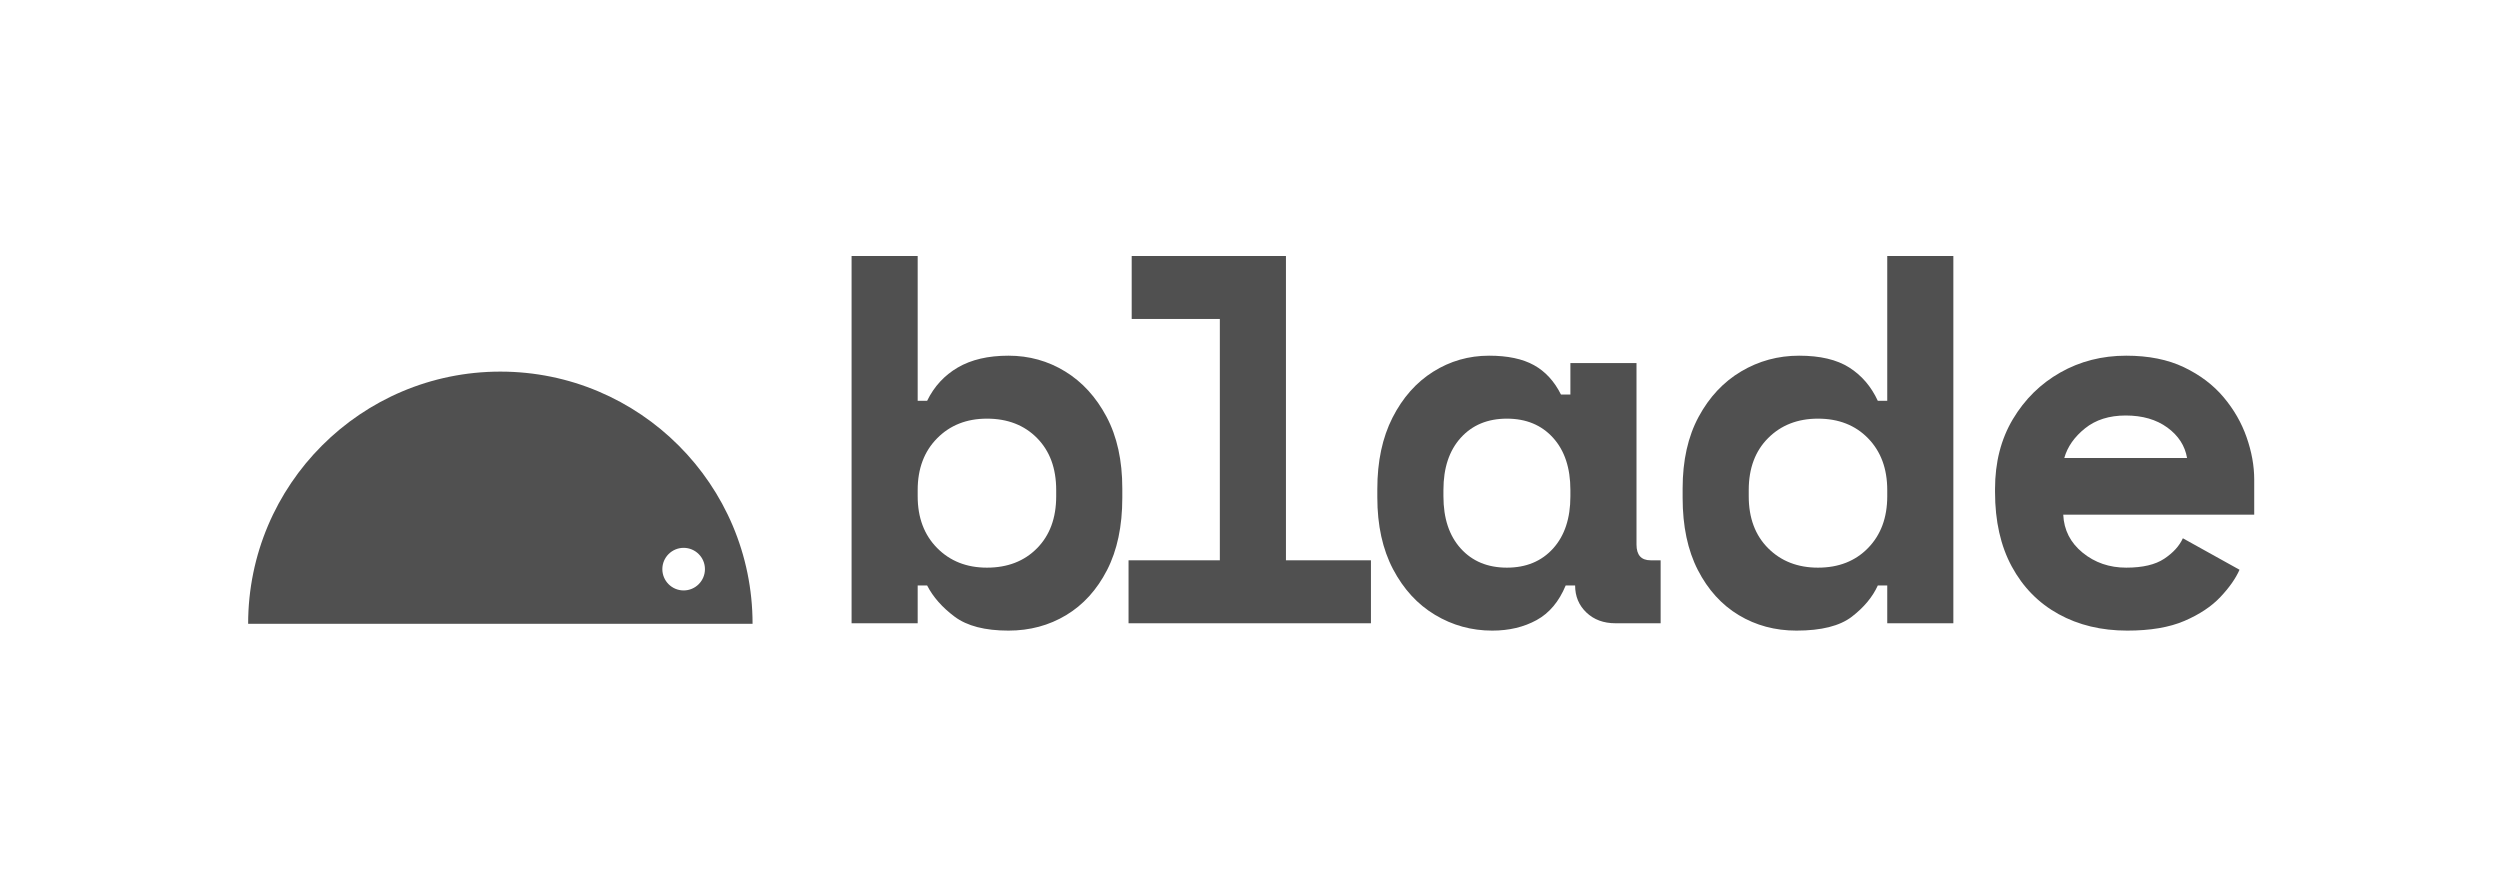
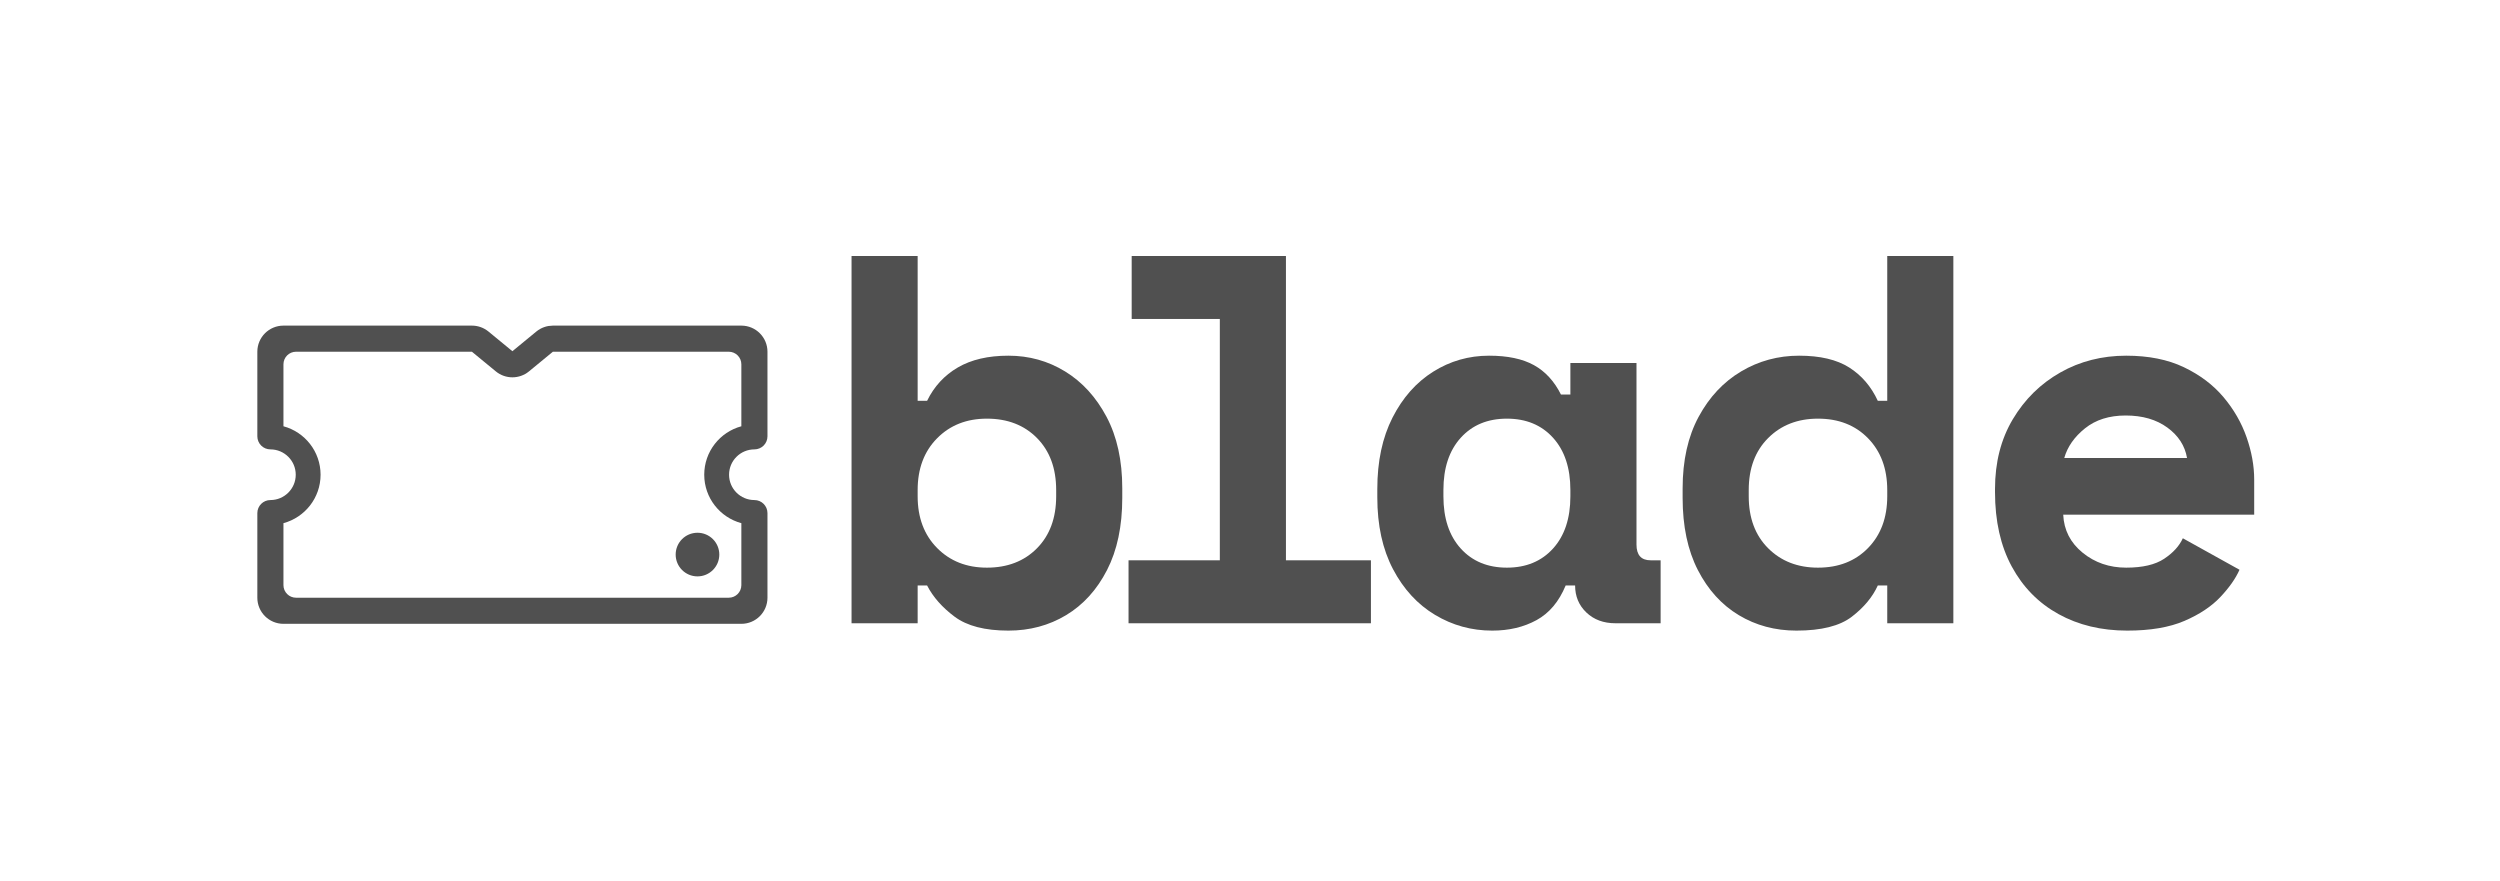
<svg xmlns="http://www.w3.org/2000/svg" width="100%" height="100%" viewBox="0 0 735 259" version="1.1" xml:space="preserve" style="fill-rule:evenodd;clip-rule:evenodd;stroke-linejoin:round;stroke-miterlimit:2;">
-   <g transform="matrix(1,0,0,1,-792.889,0)">
-     <g id="Artboard2" transform="matrix(0.999378,0,0,0.817348,792.889,-429.144)">
+   <g transform="matrix(1,0,0,1,-0.041405,0)">
+     <g id="Artboard2" transform="matrix(0.999378,0,0,0.817348,0.041405,-429.1438)">
      <rect x="0" y="525.044" width="735.387" height="316.347" style="fill:none;" />
-       <g transform="matrix(1.00062,-1.05565e-16,-3.40001e-16,1.22347,24.2571,601.841)">
-         <path d="M48.712,120.635C48.712,79.71 81.938,46.484 122.862,46.484C163.787,46.484 197.013,79.71 197.013,120.635L48.712,120.635ZM176.75,98.295C173.293,98.295 170.487,101.101 170.487,104.557C170.487,108.013 173.293,110.819 176.75,110.819C180.206,110.819 183.012,108.013 183.012,104.557C183.012,101.101 180.206,98.295 176.75,98.295Z" style="fill:rgb(80,80,80);" />
-       </g>
-       <g transform="matrix(12.8622,0,0,15.7267,-3480.56,-6442.87)">
+       <g transform="matrix(12.86218,0,0,15.72669,-3480.564,-6442.866)">
        <path d="M293.669,457.486C293.133,457.486 292.723,457.38 292.439,457.168C292.155,456.956 291.945,456.718 291.809,456.454L291.593,456.454L291.593,457.318L290.081,457.318L290.081,448.918L291.593,448.918L291.593,452.23L291.809,452.23C291.969,451.902 292.203,451.648 292.511,451.468C292.819,451.288 293.205,451.198 293.669,451.198C294.141,451.198 294.573,451.318 294.965,451.558C295.357,451.798 295.673,452.144 295.913,452.596C296.153,453.048 296.273,453.594 296.273,454.234L296.273,454.45C296.273,455.098 296.157,455.648 295.925,456.1C295.693,456.552 295.381,456.896 294.989,457.132C294.597,457.368 294.157,457.486 293.669,457.486ZM293.177,456.046C293.649,456.046 294.031,455.898 294.323,455.602C294.615,455.306 294.761,454.91 294.761,454.414L294.761,454.27C294.761,453.774 294.615,453.378 294.323,453.082C294.031,452.786 293.649,452.638 293.177,452.638C292.713,452.638 292.333,452.788 292.037,453.088C291.741,453.388 291.593,453.782 291.593,454.27L291.593,454.414C291.593,454.902 291.741,455.296 292.037,455.596C292.333,455.896 292.713,456.046 293.177,456.046Z" style="fill:rgb(80,80,80);" />
      </g>
-       <g transform="matrix(12.8622,0,0,15.7267,-3485.36,-6442.87)">
+       <g transform="matrix(12.86218,0,0,15.72669,-3485.357,-6442.866)">
        <path d="M296.789,457.318L296.789,455.878L298.877,455.878L298.877,450.358L296.861,450.358L296.861,448.918L300.389,448.918L300.389,455.878L302.333,455.878L302.333,457.318L296.789,457.318Z" style="fill:rgb(80,80,80);" />
      </g>
-       <g transform="matrix(12.8622,0,0,15.7267,-3486.57,-6442.87)">
+       <g transform="matrix(12.86218,0,0,15.72669,-3486.568,-6442.866)">
        <path d="M305.201,457.486C304.729,457.486 304.293,457.366 303.893,457.126C303.493,456.886 303.173,456.538 302.933,456.082C302.693,455.626 302.573,455.078 302.573,454.438L302.573,454.246C302.573,453.614 302.689,453.07 302.921,452.614C303.153,452.158 303.463,451.808 303.851,451.564C304.239,451.32 304.665,451.198 305.129,451.198C305.553,451.198 305.895,451.27 306.155,451.414C306.415,451.558 306.621,451.782 306.773,452.086L306.989,452.086L306.989,451.366L308.501,451.366L308.501,455.518C308.501,455.758 308.609,455.878 308.825,455.878L309.053,455.878L309.053,457.318L308.021,457.318C307.749,457.318 307.527,457.236 307.355,457.072C307.183,456.908 307.097,456.702 307.097,456.454L306.881,456.454C306.729,456.822 306.507,457.086 306.215,457.246C305.923,457.406 305.585,457.486 305.201,457.486ZM305.537,456.046C305.977,456.046 306.329,455.9 306.593,455.608C306.857,455.316 306.989,454.918 306.989,454.414L306.989,454.27C306.989,453.766 306.857,453.368 306.593,453.076C306.329,452.784 305.977,452.638 305.537,452.638C305.097,452.638 304.745,452.784 304.481,453.076C304.217,453.368 304.085,453.766 304.085,454.27L304.085,454.414C304.085,454.918 304.217,455.316 304.481,455.608C304.745,455.9 305.097,456.046 305.537,456.046Z" style="fill:rgb(80,80,80);" />
      </g>
-       <g transform="matrix(12.8622,0,0,15.7267,-3482.57,-6442.87)">
+       <g transform="matrix(12.86218,0,0,15.72669,-3482.565,-6442.866)">
        <path d="M311.849,457.486C311.361,457.486 310.921,457.368 310.529,457.132C310.137,456.896 309.825,456.552 309.593,456.1C309.361,455.648 309.245,455.098 309.245,454.45L309.245,454.234C309.245,453.594 309.367,453.048 309.611,452.596C309.855,452.144 310.179,451.798 310.583,451.558C310.987,451.318 311.429,451.198 311.909,451.198C312.389,451.198 312.771,451.288 313.055,451.468C313.339,451.648 313.557,451.902 313.709,452.23L313.925,452.23L313.925,448.918L315.437,448.918L315.437,457.318L313.925,457.318L313.925,456.454L313.709,456.454C313.589,456.718 313.391,456.956 313.115,457.168C312.839,457.38 312.417,457.486 311.849,457.486ZM312.341,456.046C312.813,456.046 313.195,455.896 313.487,455.596C313.779,455.296 313.925,454.902 313.925,454.414L313.925,454.27C313.925,453.782 313.779,453.388 313.487,453.088C313.195,452.788 312.813,452.638 312.341,452.638C311.877,452.638 311.497,452.786 311.201,453.082C310.905,453.378 310.757,453.774 310.757,454.27L310.757,454.414C310.757,454.91 310.905,455.306 311.201,455.602C311.497,455.898 311.877,456.046 312.341,456.046Z" style="fill:rgb(80,80,80);" />
      </g>
-       <g transform="matrix(12.8622,-8.88178e-16,0,15.7267,-3478.18,-6442.87)">
+       <g transform="matrix(12.86218,-0,0,15.72669,-3478.181,-6442.866)">
        <path d="M319.073,457.486C318.481,457.486 317.957,457.36 317.501,457.108C317.045,456.856 316.689,456.494 316.433,456.022C316.177,455.55 316.049,454.982 316.049,454.318L316.049,454.246C316.049,453.638 316.185,453.106 316.457,452.65C316.729,452.194 317.091,451.838 317.543,451.582C317.995,451.326 318.497,451.198 319.049,451.198C319.561,451.198 320.001,451.286 320.369,451.462C320.737,451.638 321.039,451.866 321.275,452.146C321.511,452.426 321.687,452.732 321.803,453.064C321.919,453.396 321.977,453.718 321.977,454.03L321.977,454.834L317.609,454.834C317.625,455.186 317.773,455.476 318.053,455.704C318.333,455.932 318.665,456.046 319.049,456.046C319.425,456.046 319.715,455.978 319.919,455.842C320.123,455.706 320.265,455.55 320.345,455.374L321.641,456.094C321.553,456.294 321.407,456.502 321.203,456.718C320.999,456.934 320.725,457.116 320.381,457.264C320.037,457.412 319.601,457.486 319.073,457.486ZM317.633,453.538L320.441,453.538C320.393,453.258 320.243,453.026 319.991,452.842C319.739,452.658 319.421,452.566 319.037,452.566C318.661,452.566 318.351,452.664 318.107,452.86C317.863,453.056 317.705,453.282 317.633,453.538Z" style="fill:rgb(80,80,80);" />
+       </g>
+       <path d="M225.776,709.614L225.776,740.042C225.776,745.229 222.337,749.434 218.094,749.434L83.386,749.434C79.143,749.434 75.704,745.229 75.704,740.042L75.704,709.614C75.705,707.019 77.426,704.914 79.549,704.914C83.662,704.914 87.002,700.83 87.002,695.801C87.002,690.771 83.662,686.688 79.549,686.688C78.529,686.688 77.551,686.193 76.83,685.311C76.109,684.43 75.704,683.234 75.704,681.987L75.704,678.376L75.704,651.559C75.704,646.373 79.143,642.168 83.386,642.168L138.83,642.168C140.609,642.168 142.334,642.923 143.708,644.305L150.74,651.375L157.772,644.305C158.459,643.614 159.234,643.08 160.059,642.718C160.472,642.537 160.897,642.4 161.331,642.307L162.65,642.168L218.094,642.168C222.337,642.168 225.776,646.373 225.776,651.559L225.776,678.522L225.776,681.987C225.776,683.234 225.371,684.43 224.65,685.311C223.929,686.193 222.951,686.688 221.931,686.688C217.818,686.688 214.478,690.771 214.478,695.801C214.478,700.83 217.818,704.914 221.931,704.914C224.054,704.914 225.775,707.019 225.776,709.614ZM218.094,678.374L218.094,656.088C218.094,653.587 216.436,651.559 214.391,651.559L162.65,651.559L155.619,658.63C152.784,661.48 148.696,661.48 145.861,658.63L138.83,651.559L87.089,651.559C85.044,651.559 83.386,653.587 83.386,656.088L83.386,678.374C89.673,680.441 94.307,687.464 94.307,695.801C94.307,704.137 89.673,711.161 83.386,713.228L83.386,735.514C83.386,738.015 85.044,740.042 87.089,740.042L214.391,740.042C216.436,740.042 218.094,738.015 218.094,735.514L218.094,713.228C211.807,711.161 207.174,704.137 207.174,695.801C207.174,687.464 211.807,680.441 218.094,678.374Z" style="fill:rgb(80,80,80);" />
+       <g transform="matrix(1.000622,0,0,1.223469,1.888759,525.618)">
+         <circle cx="203.173" cy="162.574" r="6.415" style="fill:rgb(80,80,80);" />
      </g>
    </g>
  </g>
</svg>
